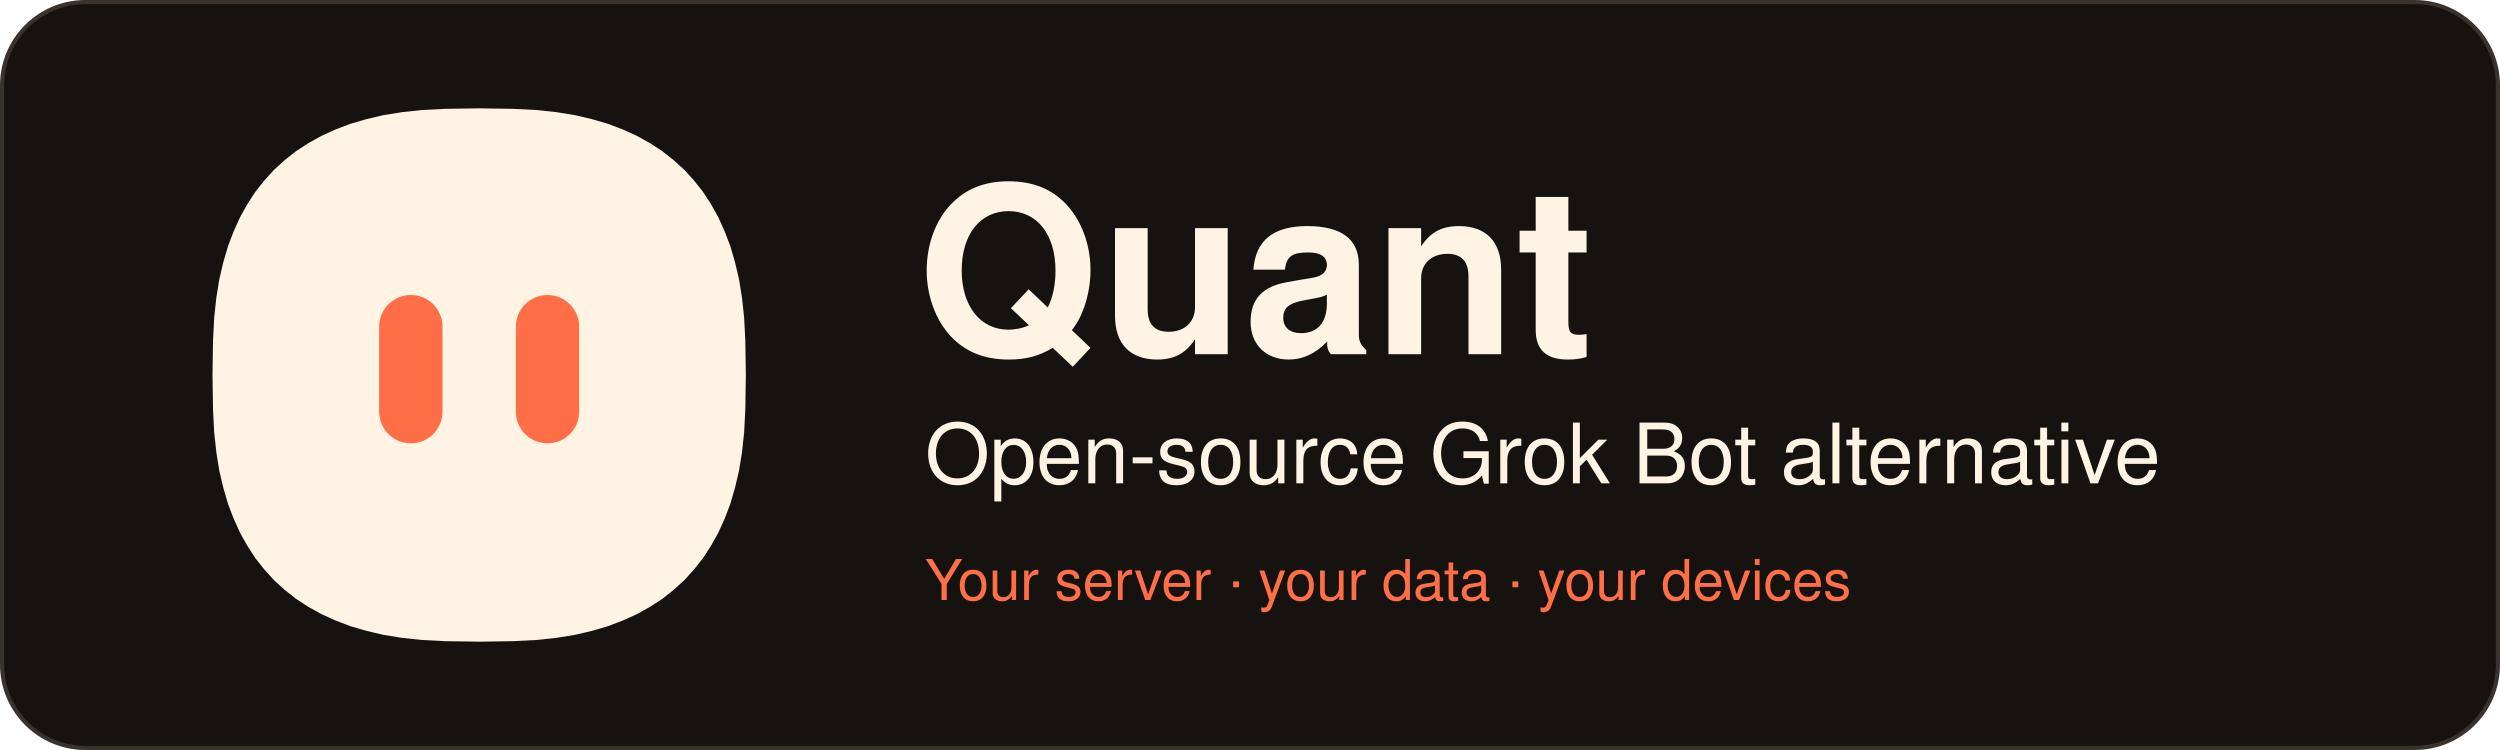
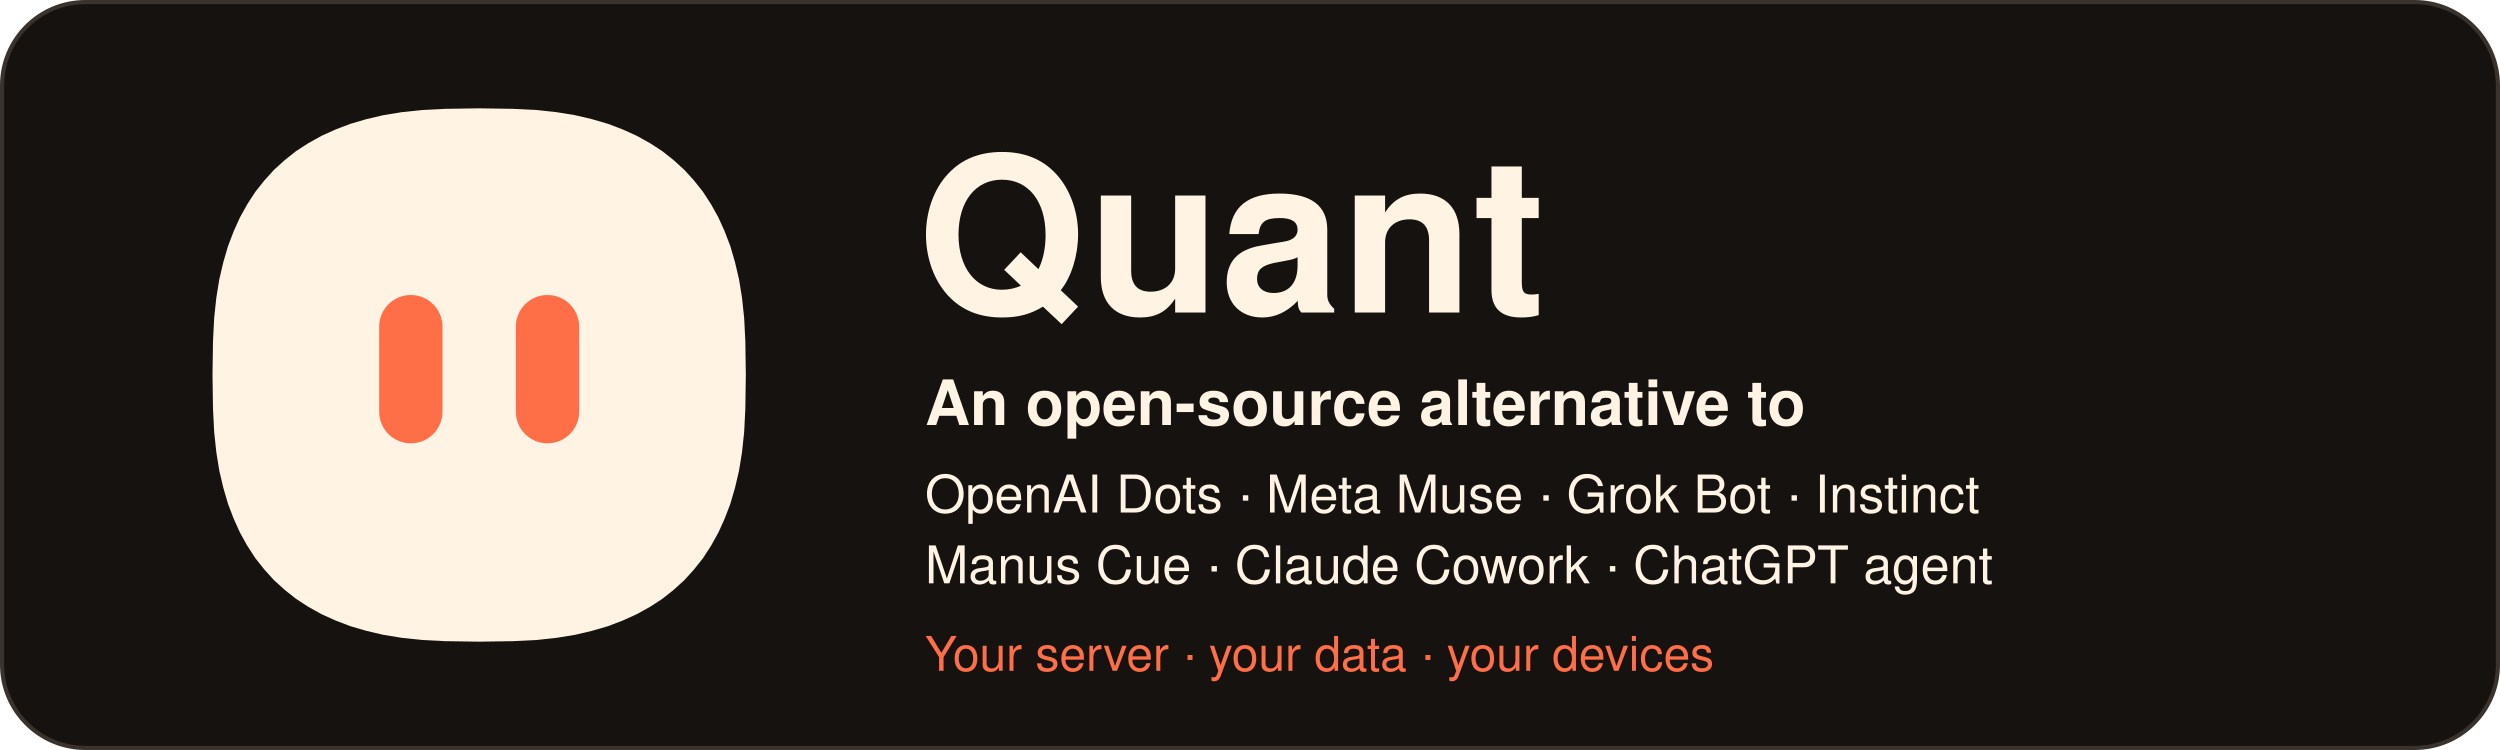
<svg xmlns="http://www.w3.org/2000/svg" viewBox="0 0 1200 360" font-family="-apple-system, 'Segoe UI', Helvetica, Arial, sans-serif">
  <rect x="1" y="1" width="1198" height="358" rx="40" fill="#15120F" stroke="#3A322C" stroke-width="2" />
  <g transform="translate(30 -20) scale(0.8)">
    <path d="M410.0 250.0L409.7 270.3L409.0 284.2L407.7 296.4L405.9 307.5L403.5 317.7L400.7 327.3L397.3 336.2L393.5 344.6L389.1 352.5L384.3 359.9L378.9 366.7L373.1 373.1L366.7 378.9L359.9 384.3L352.5 389.1L344.6 393.5L336.2 397.3L327.3 400.7L317.7 403.5L307.5 405.9L296.4 407.7L284.2 409.0L270.3 409.7L250.0 410.0L229.7 409.7L215.8 409.0L203.6 407.7L192.5 405.9L182.3 403.5L172.7 400.7L163.8 397.3L155.4 393.5L147.5 389.1L140.1 384.3L133.3 378.9L126.9 373.1L121.1 366.7L115.7 359.9L110.9 352.5L106.5 344.6L102.7 336.2L99.3 327.3L96.5 317.7L94.1 307.5L92.3 296.4L91.0 284.2L90.3 270.3L90.0 250.0L90.3 229.7L91.0 215.8L92.3 203.6L94.1 192.5L96.5 182.3L99.3 172.7L102.7 163.8L106.5 155.4L110.9 147.5L115.7 140.1L121.1 133.3L126.9 126.9L133.3 121.1L140.1 115.7L147.5 110.9L155.4 106.5L163.8 102.7L172.7 99.3L182.3 96.5L192.5 94.1L203.6 92.3L215.8 91.0L229.7 90.3L250.0 90.0L270.3 90.3L284.2 91.0L296.4 92.3L307.5 94.1L317.7 96.5L327.3 99.3L336.2 102.7L344.6 106.5L352.5 110.9L359.9 115.7L366.7 121.1L373.1 126.9L378.9 133.3L384.3 140.1L389.1 147.5L393.5 155.4L397.3 163.8L400.7 172.7L403.5 182.3L405.9 192.5L407.7 203.6L409.0 215.8L409.7 229.7Z" fill="#FFF3E4" />
    <rect x="190" y="202" width="38" height="89" rx="19.0" fill="#FF6F47" />
    <rect x="272" y="202" width="38" height="89" rx="19.0" fill="#FF6F47" />
  </g>
-   <text x="440" y="170" font-size="112" font-weight="700" fill="#FFF3E4">Quant</text>
-   <text x="444" y="232" font-size="40" fill="#FFF3E4">Open-source Grok Bot alternative</text>
-   <text x="444" y="288" font-size="27" fill="#FF6F47">Your server · your data · your devices</text>
+   <text x="440" y="150" font-size="104" font-weight="700" fill="#FFF3E4">Quant</text>
+   <text x="444" y="204" font-size="30" font-weight="600" fill="#FFF3E4">An open-source alternative to</text>
+   <text x="444" y="246" font-size="25" fill="#FFF3E4">OpenAI Dots · Meta Muse · Grok Bot · Instinct</text>
+   <text x="444" y="280" font-size="25" fill="#FFF3E4">Manus Cue · Claude Cowork · ChatGPT agent</text>
+   <text x="444" y="322" font-size="23" fill="#FF6F47">Your server · your data · your devices</text>
</svg>
